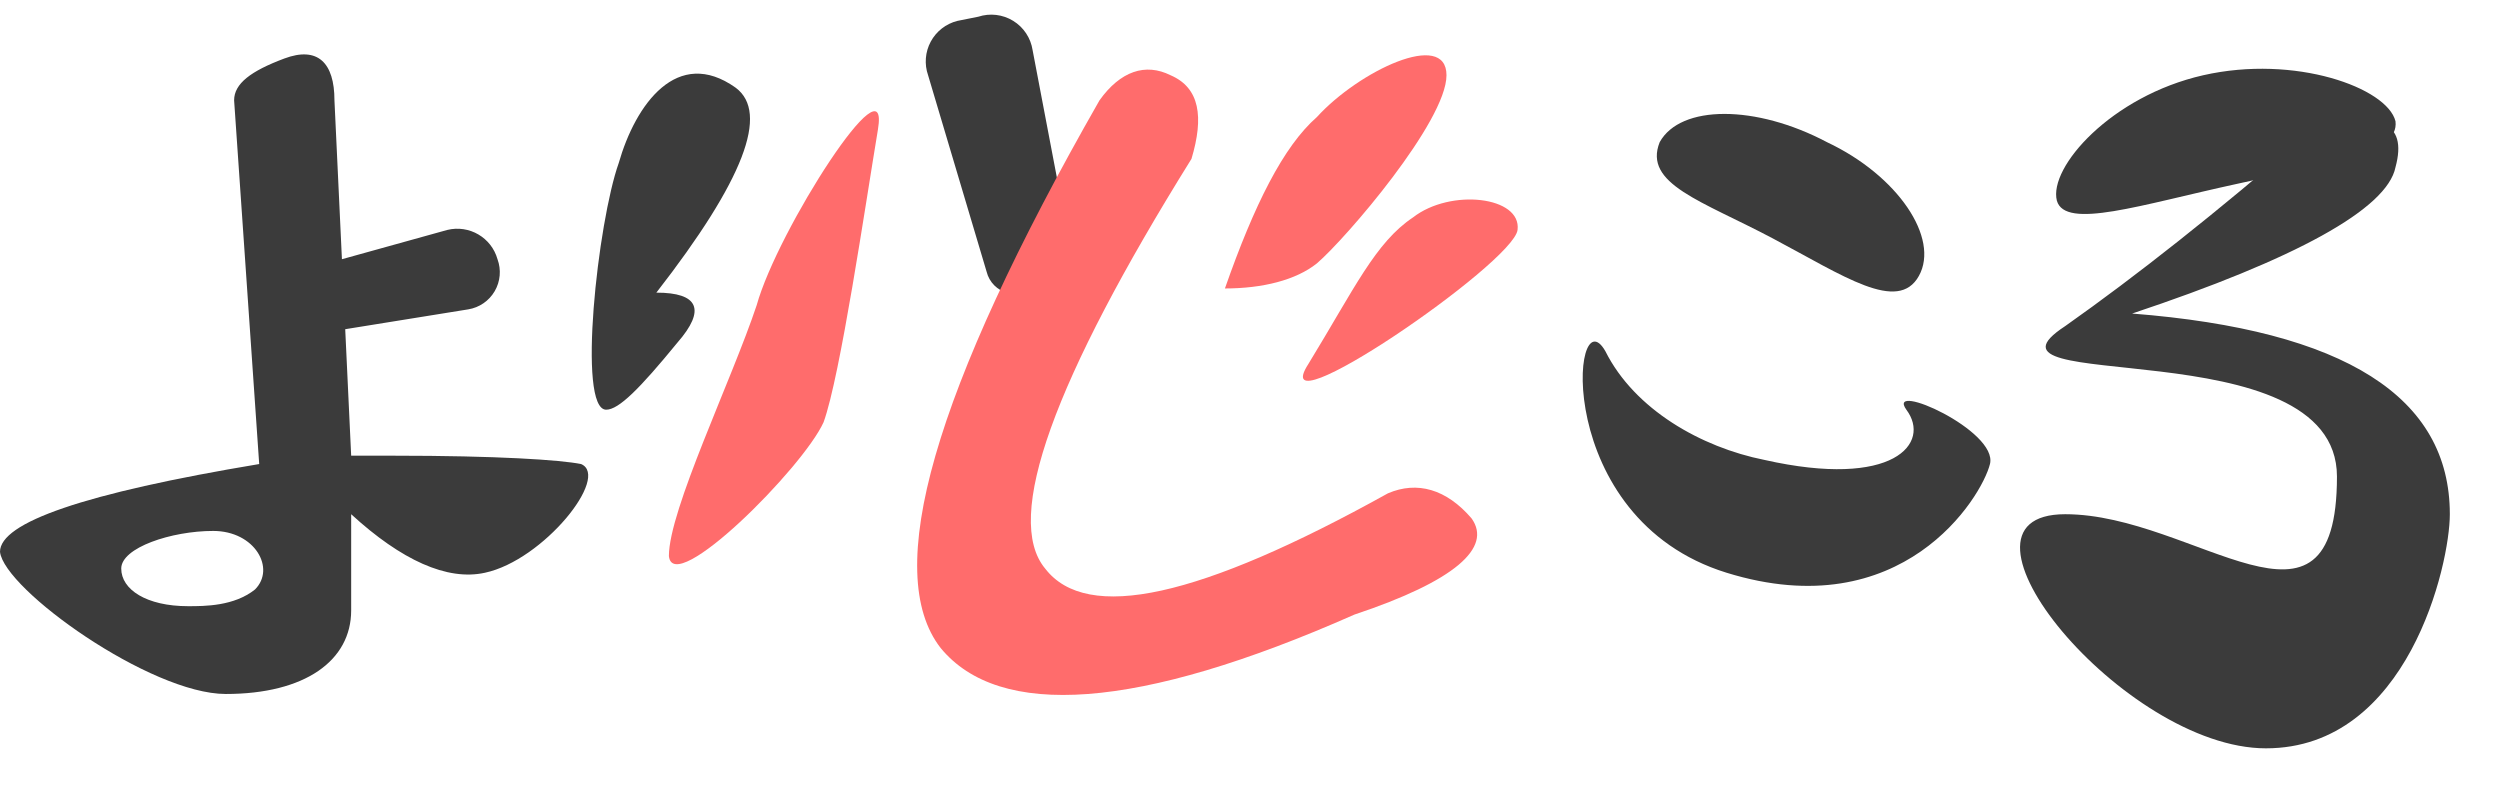
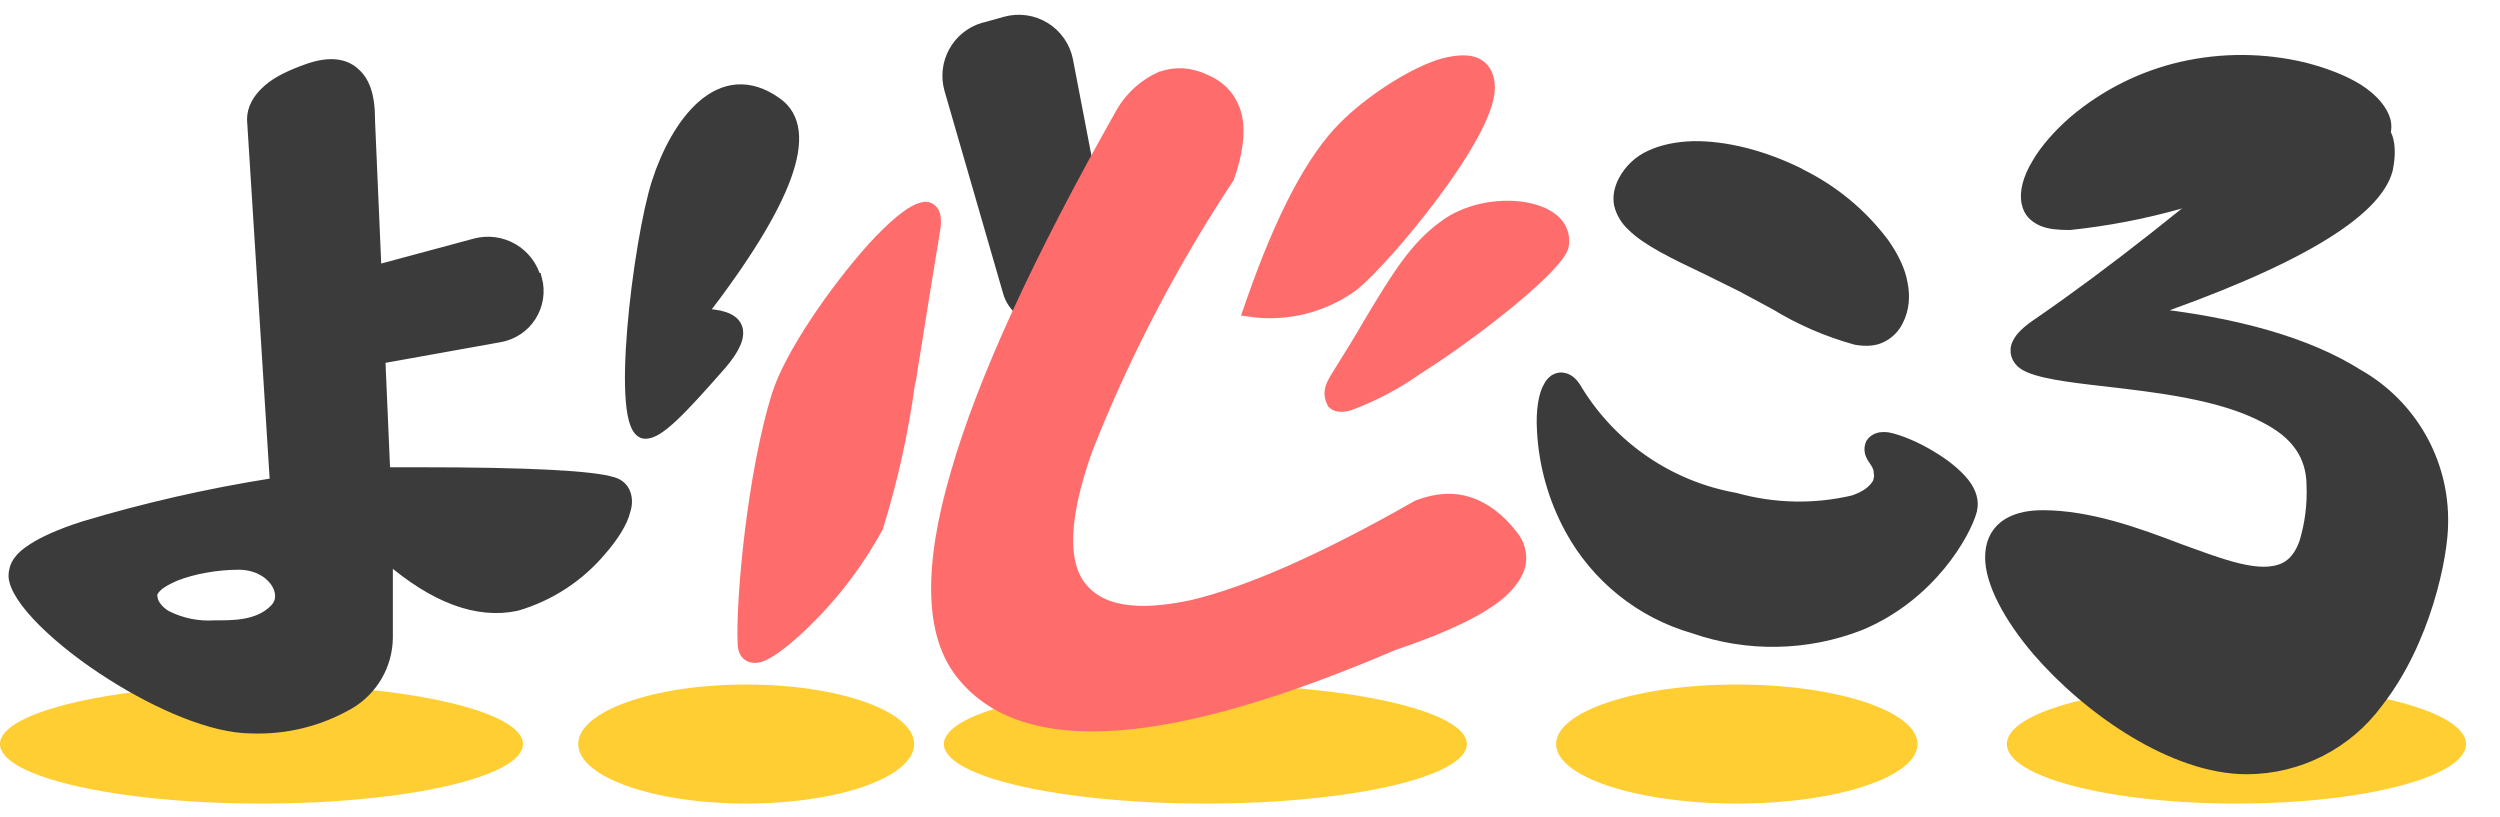
- <svg xmlns="http://www.w3.org/2000/svg" width="598" height="190">
+ <svg xmlns="http://www.w3.org/2000/svg" width="588" height="192">
  <g fill="none" fill-rule="evenodd">
-     <g fill="#3B3B3B">
-       <path d="M229 5l5-1a10 10 0 0113 8l8 42c0 3 0 6-2 8l-5 6a7 7 0 01-12-3l-14-47a10 10 0 017-13zM148 39c4-14 14-28 28-18 8 6 2 22-19 49 10 0 12 4 5 12-9 11-14 16-17 16-7 0-2-45 3-59zM413 137c-42-13-37-67-29-53 7 14 23 23 38 26 31 7 40-4 34-12-5-7 22 5 20 13s-21 39-63 26zM573 40c-2 10-24 22-63 35 51 4 76 20 76 48 0 12-10 56-44 56s-80-56-48-56c31 0 65 35 65-9 0-36-91-19-65-36 17-12 36-27 58-46 17-6 24-3 21 8zM119 62a9 9 0 01-7 12l-31 5c-3 1-6 0-8-2l-4-3a5 5 0 012-9l36-10a10 10 0 0112 7z" />
-       <path d="M80 24l4 85h10c25 0 40 1 45 2 7 3-9 23-23 26-9 2-20-3-32-14v23c0 12-11 20-30 20-18 0-53-25-54-34 0-7 20-14 62-21l-6-87c0-4 4-7 12-10s12 1 12 10zM51 127c-10 0-22 4-22 9s6 9 16 9c4 0 11 0 16-4 5-5 0-14-10-14zM424 57c17 9 30 18 35 9s-5-24-22-32c-17-9-35-9-40 0-4 10 10 14 27 23zM535 44c22-5 39-7 38-15-2-8-24-16-46-11s-37 22-35 30c2 7 20 1 43-4z" />
+     <g transform="translate(0 161)" fill="#FFCE33">
+       <ellipse cx="61.5" cy="14" rx="61.5" ry="14" />
+       <ellipse cx="175.5" cy="14" rx="39.5" ry="14" />
+       <ellipse cx="283.5" cy="14" rx="61.5" ry="14" />
+       <ellipse cx="408.5" cy="14" rx="42.5" ry="14" />
+       <ellipse cx="526" cy="14" rx="54" ry="14" />
    </g>
-     <g fill="#FF6C6C">
-       <path d="M263 24c5-7 11-9 17-6 7 3 8 10 5 20-33 53-45 86-35 98 10 13 37 7 82-18 7-3 14-1 20 6 5 7-4 15-28 23-52 23-85 25-99 8-14-18-2-61 38-131z" />
-       <path d="M315 28c10-11 31-21 31-10s-24 39-31 45c-5 4-13 6-22 6 7-20 14-34 22-41zM181 73c5-18 32-60 29-42s-9 59-13 70c-5 11-36 42-37 32 0-11 15-42 21-60zM338 52c9-7 26-5 25 3s-61 49-50 32c11-18 16-29 25-35z" />
+     <g stroke-width="3">
+       <path d="M231.5 6.8l5-1.4a11.5 11.5 0 0114.4 8.9h0l8.1 42.2c.7 3.5-.3 7-2.6 9.8h0l-5 5.6a8.2 8.2 0 01-14-3.2h0L223.6 21a11.5 11.5 0 017.8-14.2h0z" stroke="#3B3B3B" fill="#3B3B3B" />
+       <path d="M273.2 18.3c3.3-1.2 6.8-1 10.5.8 3.8 1.7 6.1 4.6 7 8.6.7 3.6.1 8.4-1.9 14a347 347 0 00-33.3 63.9c-5.5 15.5-6.2 26.5-1.4 32.6 2.3 2.9 5.6 4.7 9.8 5.4 4.5.8 10 .4 16.6-1 13.4-3.2 31.1-11 53-23.5 4.5-1.7 8.4-1.9 12-.7 3.6 1.2 7 3.7 10 7.6a8 8 0 011.8 6.9c-.5 2-2 4.3-4.5 6.5-4.7 4-13 8-25.2 12.1-26.4 11.3-48 17.6-64.7 18.8-17.3 1.3-29.4-2.8-36.6-11.9-7.2-9-7.8-24.6-1.2-47.1 6.3-21.9 19.3-50.2 39-85a20 20 0 019-8z" stroke="#FF6C6C" fill="#FF6C6C" />
+       <path d="M338.5 15.5c3.3-1 6.2-1.3 8.2-.6a5 5 0 012.6 2.2c.5 1 .8 2 .8 3.5 0 11.2-24.1 40-31.8 46.3a33 33 0 01-24.4 6.1l.7-2c7-20.1 14.3-33.8 21.7-41.1 6-6 15.2-12 22.2-14.4zM357.6 48.9c3 .4 5.7 1.3 7.5 2.8a6.2 6.2 0 012.4 6c-.7 4.4-19.2 19.4-34.3 29a69.4 69.4 0 01-16 8.4c-1 .3-1.8.3-2.4.2-.5-.1-.9-.3-1.2-.6-1-2-.7-3.5.9-6 3-4.8 5.6-9 7.9-13 6.2-10.3 10.5-17.5 17.5-22.5 5-3.7 12-5 17.7-4.3z" stroke="#FF6C6C" fill="#FF6C6C" />
+     </g>
+     <path d="M154.8 42.9c4.4-13.6 14.6-28 27.8-18.5 8.7 6.2 2.7 22.8-18.1 49.7 9.7 0 11.4 3.9 5 11.4-9.8 11.2-14.7 16.2-17.7 16.2-7 0-1.4-45.2 3-58.8z" stroke="#3B3B3B" stroke-width="3" fill="#3B3B3B" />
+     <path d="M205.1 58c4.5-4.9 8.6-8.4 11.1-9.2.8-.3 1.5-.4 2-.3.7.2 1.2.6 1.6 1.2.5.9.7 2.3.3 4.6l-2.6 15.9-2.1 13.2h0l-.3 1.7-.6 4-.3 1.2a208 208 0 01-7.5 33.8 94.5 94.5 0 01-19.3 24.6c-3.3 3-6.4 5.3-8.5 6-1.4.4-2.4.2-3.1-.3-.7-.5-1.2-1.3-1.3-2.8-.5-10.6 2.3-40.4 8-58.7 3-9.6 13.7-25 22.6-34.9z" stroke="#FF6C6C" stroke-width="2" fill="#FF6C6C" />
+     <g fill="#3B3B3B" stroke="#3B3B3B" stroke-width="3">
+       <path d="M463.5 120c-1.4 5.2-9.5 19.9-26.1 26.8a56.3 56.3 0 01-39 .7 47.9 47.9 0 01-28.9-23.2 54 54 0 01-6.5-23c-.3-4.8.4-8.5 1.5-10.3a4 4 0 011.3-1.5c.7-.4 1.4-.5 2-.3 1 .2 2 1 3 2.8a55.1 55.1 0 0037.3 25.4 56 56 0 0027.8.6c3.1-1 5-2.5 6-4.3.3-.8.5-1.7.3-2.6 0-1-.5-2-1.2-3a6 6 0 01-.9-1.7c-.2-.9 0-1.5.2-2 .4-.6 1-1 1.8-1.2a6 6 0 012 0c2.5.5 6.7 2.2 10.5 4.6 2.8 1.7 5.4 3.8 7.1 5.9 1.7 2.1 2.3 4.3 1.8 6.2zM423.2 41.1A54.3 54.3 0 01443 57.5c2.2 3.2 3.7 6.3 4.2 9.3.6 3 .3 6-1 8.5a8 8 0 01-4 3.9c-1.5.7-3.5.8-5.7.4a74.6 74.6 0 01-18.9-8.2l-8-4.3-8.1-4c-7.6-3.6-14-6.7-17.4-10.1a9.8 9.8 0 01-3-5c-.3-1.7 0-3.5 1-5.4a13 13 0 016.2-5.8c2.8-1.3 6.2-2 10-2.1 7.3-.1 16.2 2 25 6.4z" />
+     </g>
+     <g fill="#3B3B3B" stroke="#3B3B3B" stroke-width="3">
+       <path d="M561.3 32.5c.6 1.9.6 4.3 0 7.3-2.6 10-21.4 21.5-57.6 33.9 22.2 2.3 39.1 7.2 50.8 14.6a39.1 39.1 0 0119.8 34.7c0 7.7-4 27.7-15.2 42a38 38 0 01-30.7 15.6c-17 0-36.9-13.7-49-27.7-6.8-8-11-16-11-21.8 0-3 1-5.5 3.2-7.2 2-1.5 4.8-2.4 8.8-2.4 10.8 0 22 4 31.9 7.8 10.2 3.7 19.2 7.3 25.1 4.5 2.1-1 3.8-3 4.9-6.2a41 41 0 001.7-13.4c0-3.6-1-6.7-2.7-9.2-2-3-5-5.2-8.5-7-10.3-5.5-25.5-7.2-37.5-8.6-9-1-16.4-2-19.2-3.9a4 4 0 01-1.6-2.1c-.2-.8-.2-1.7.3-2.6.6-1.3 2.1-2.8 4.8-4.6 17-11.7 36.4-27 58.2-45.8 9.3-3.1 15.5-3.6 19.2-2.2 2.2.8 3.6 2.3 4.3 4.3z" />
+       <path d="M513.2 16a63 63 0 0128.8.2c5 1.3 9.3 3 12.5 5 3.6 2.3 5.7 5 6.3 7.3.4 1.8 0 3.4-1.2 4.9-1 1.3-2.7 2.5-5 3.6-5.3 2.3-13.7 4.2-23.8 6.5l-9.2 2h0l-.7.2-8.5 2a155 155 0 01-25.6 4.9c-2.7 0-4.8-.2-6.4-.9-1.8-.8-3-2-3.4-3.9-.6-2.4.2-5.7 2.4-9.3 1.8-3.1 4.8-6.6 8.6-9.9A59.8 59.8 0 01513.2 16z" />
+     </g>
+     <g fill="#3B3B3B" stroke="#3B3B3B" stroke-width="3">
+       <path d="M126 65.7a10.7 10.7 0 01-8.5 13.3h0l-31.2 5.6c-3.5.6-7-.4-9.6-2.7h0L73 78.7a6.6 6.6 0 012.7-11.4h0l36-9.7a11.4 11.4 0 0114.1 8.1z" />
+       <path d="M83.2 17.3c2.2 1.8 3.5 5.2 3.5 10.4v.5l3.6 83.2h8.4c25.5 0 40.7.8 45.4 2.3 1.4.4 2.3 1.3 2.7 2.4.4 1 .5 2.4 0 3.9-.6 2.6-2.7 6-5.6 9.3a40.7 40.7 0 01-19.8 12.9c-9 1.9-19-1.7-30-11.2l-.5-.4V150a18 18 0 01-9 15.4 42.5 42.5 0 01-22.8 5.6c-9 0-21.7-5.5-32.6-12.4-12.7-8-22.7-17.8-23-23.1 0-1.1.3-2.3 1.1-3.4.7-1 1.8-1.9 3.2-2.8 2.6-1.7 6.6-3.5 11.9-5.2A338 338 0 0164 114l1-.2-5.4-85.7c0-2.4 1.2-4.7 3.6-6.8 2-1.8 5.2-3.4 9.5-4.9 4.7-1.6 8.1-1.2 10.4.8zM56.1 132.5c-5 0-10.8 1-15 2.7-1.8.8-3.4 1.6-4.4 2.6-.7.7-1.2 1.4-1.2 2.1 0 1 .3 2 .9 2.8a8 8 0 002.7 2.4 22.3 22.3 0 0011.5 2.3c3.9 0 10.3.2 14.3-4 .9-1 1.3-2 1.3-3.2 0-1.3-.5-2.6-1.3-3.7-1.7-2.3-4.8-4-8.8-4z" />
    </g>
  </g>
</svg>
